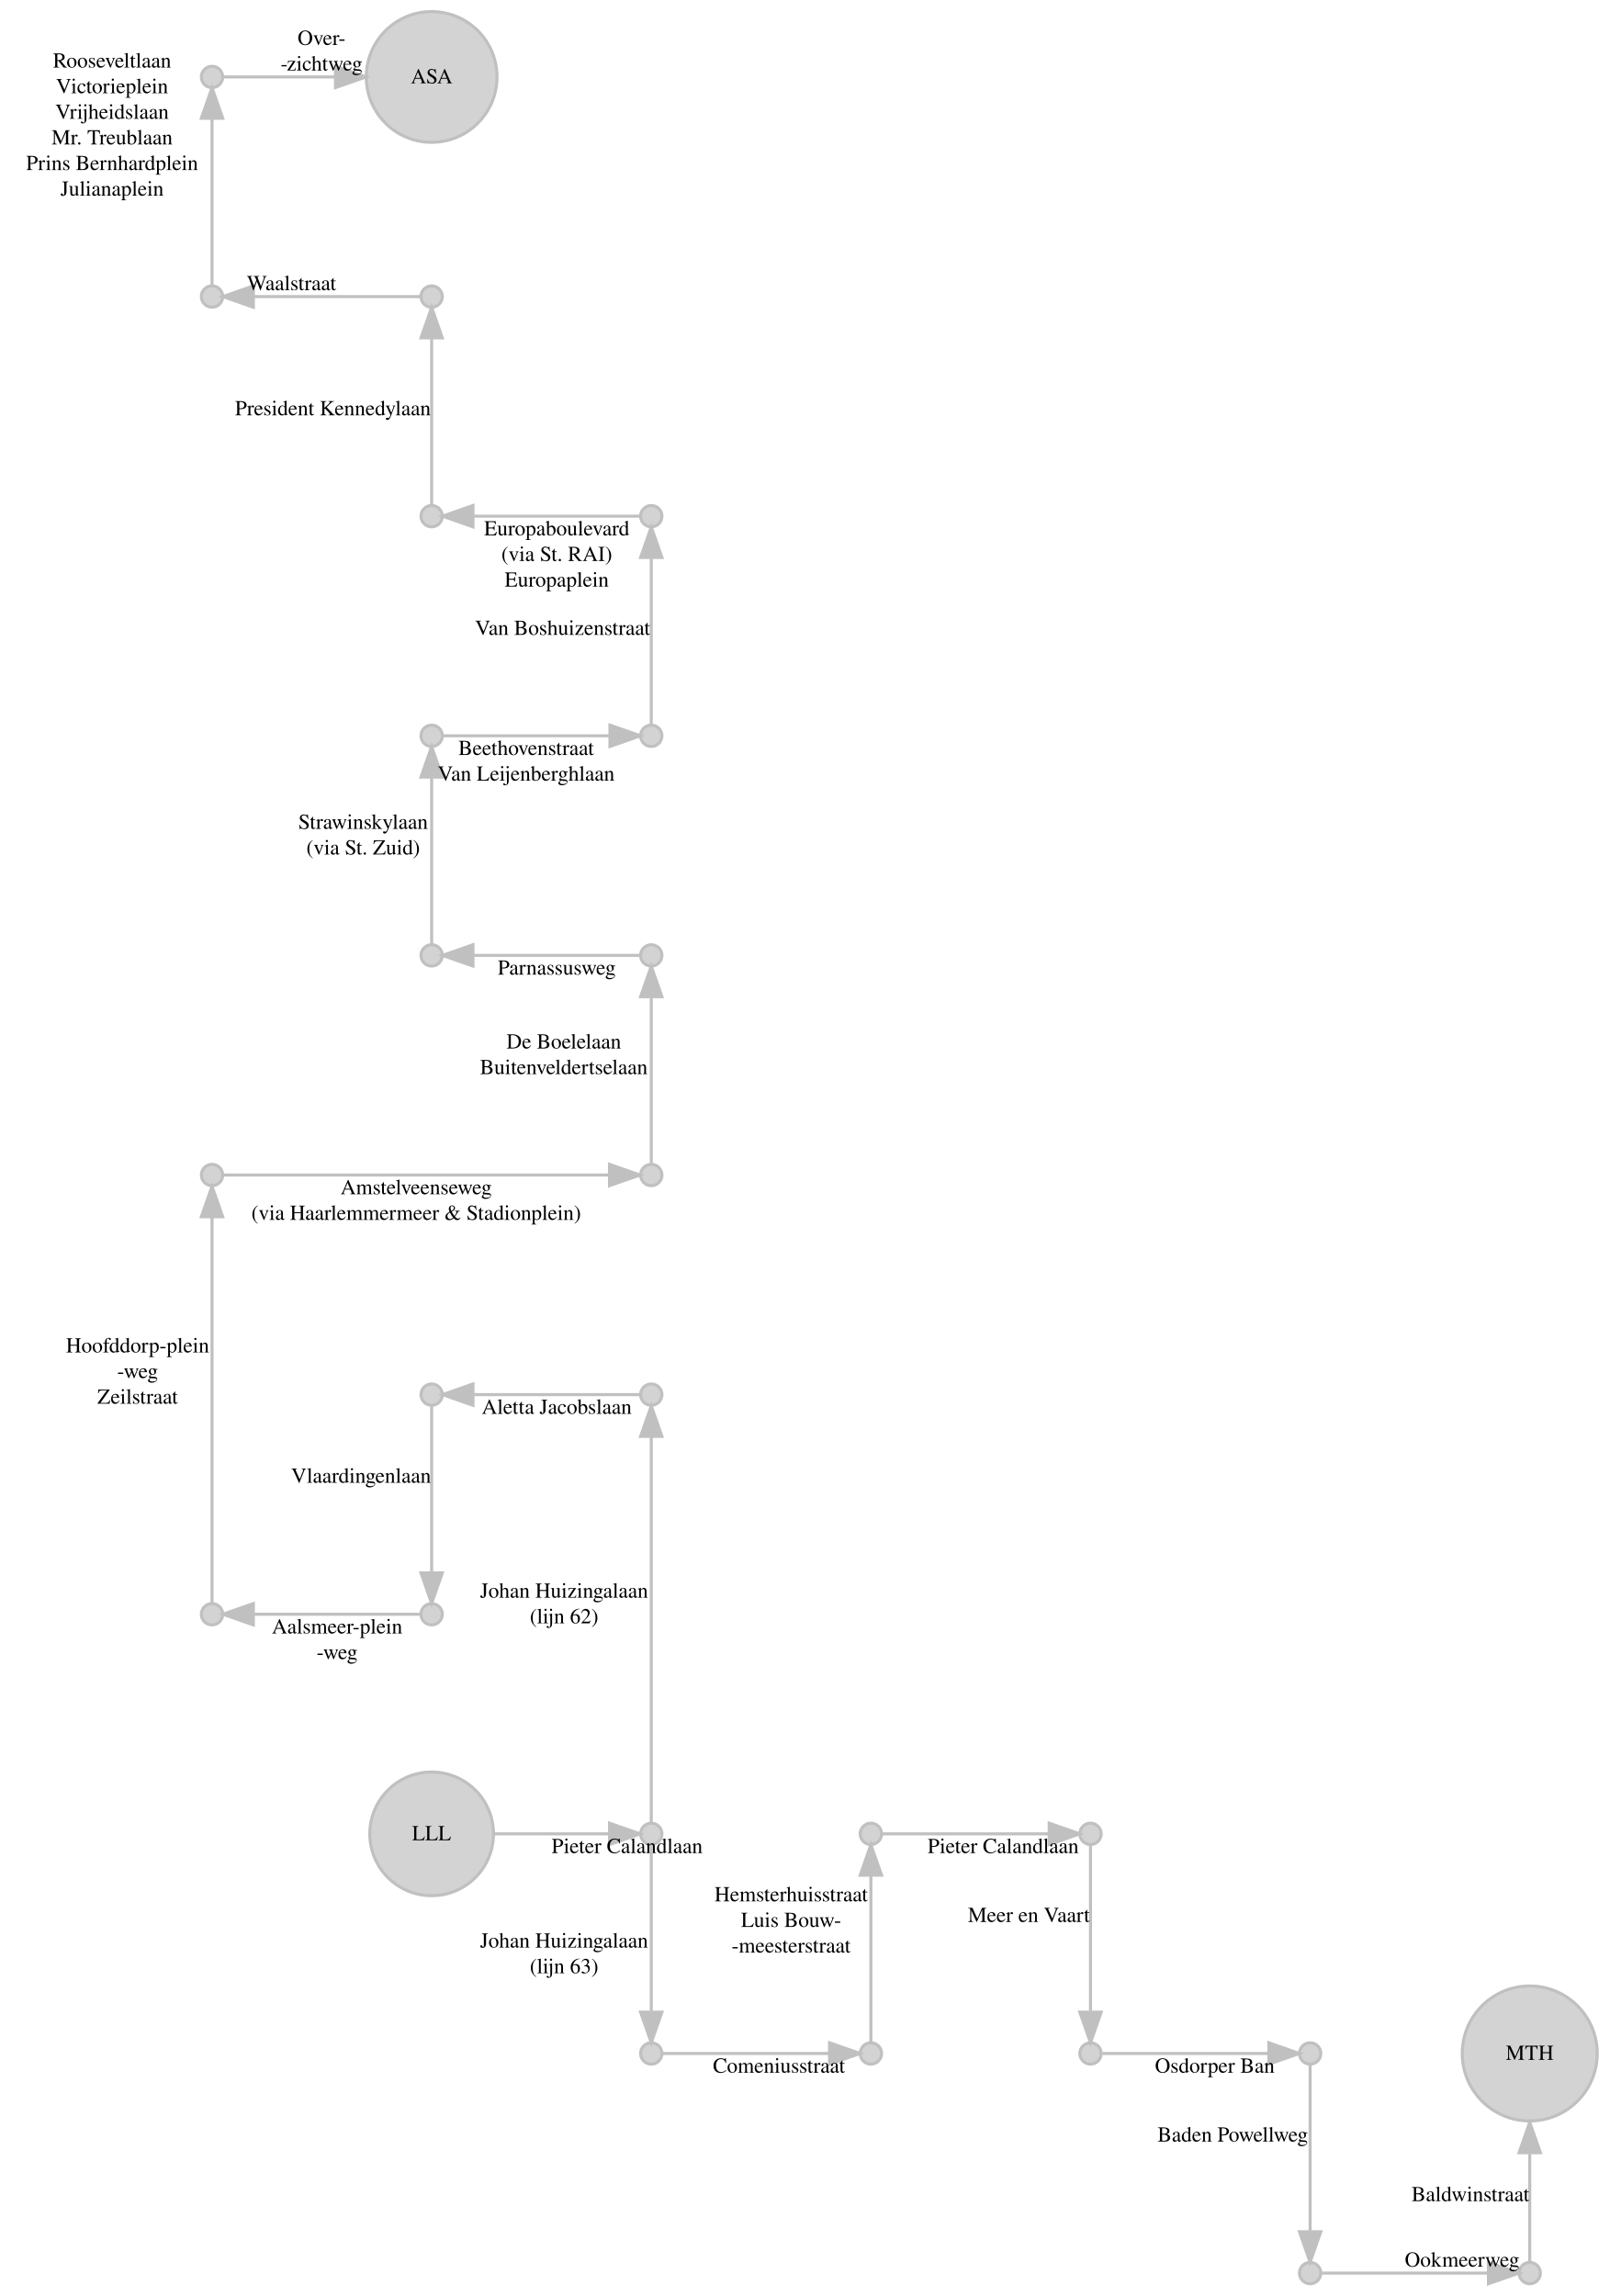
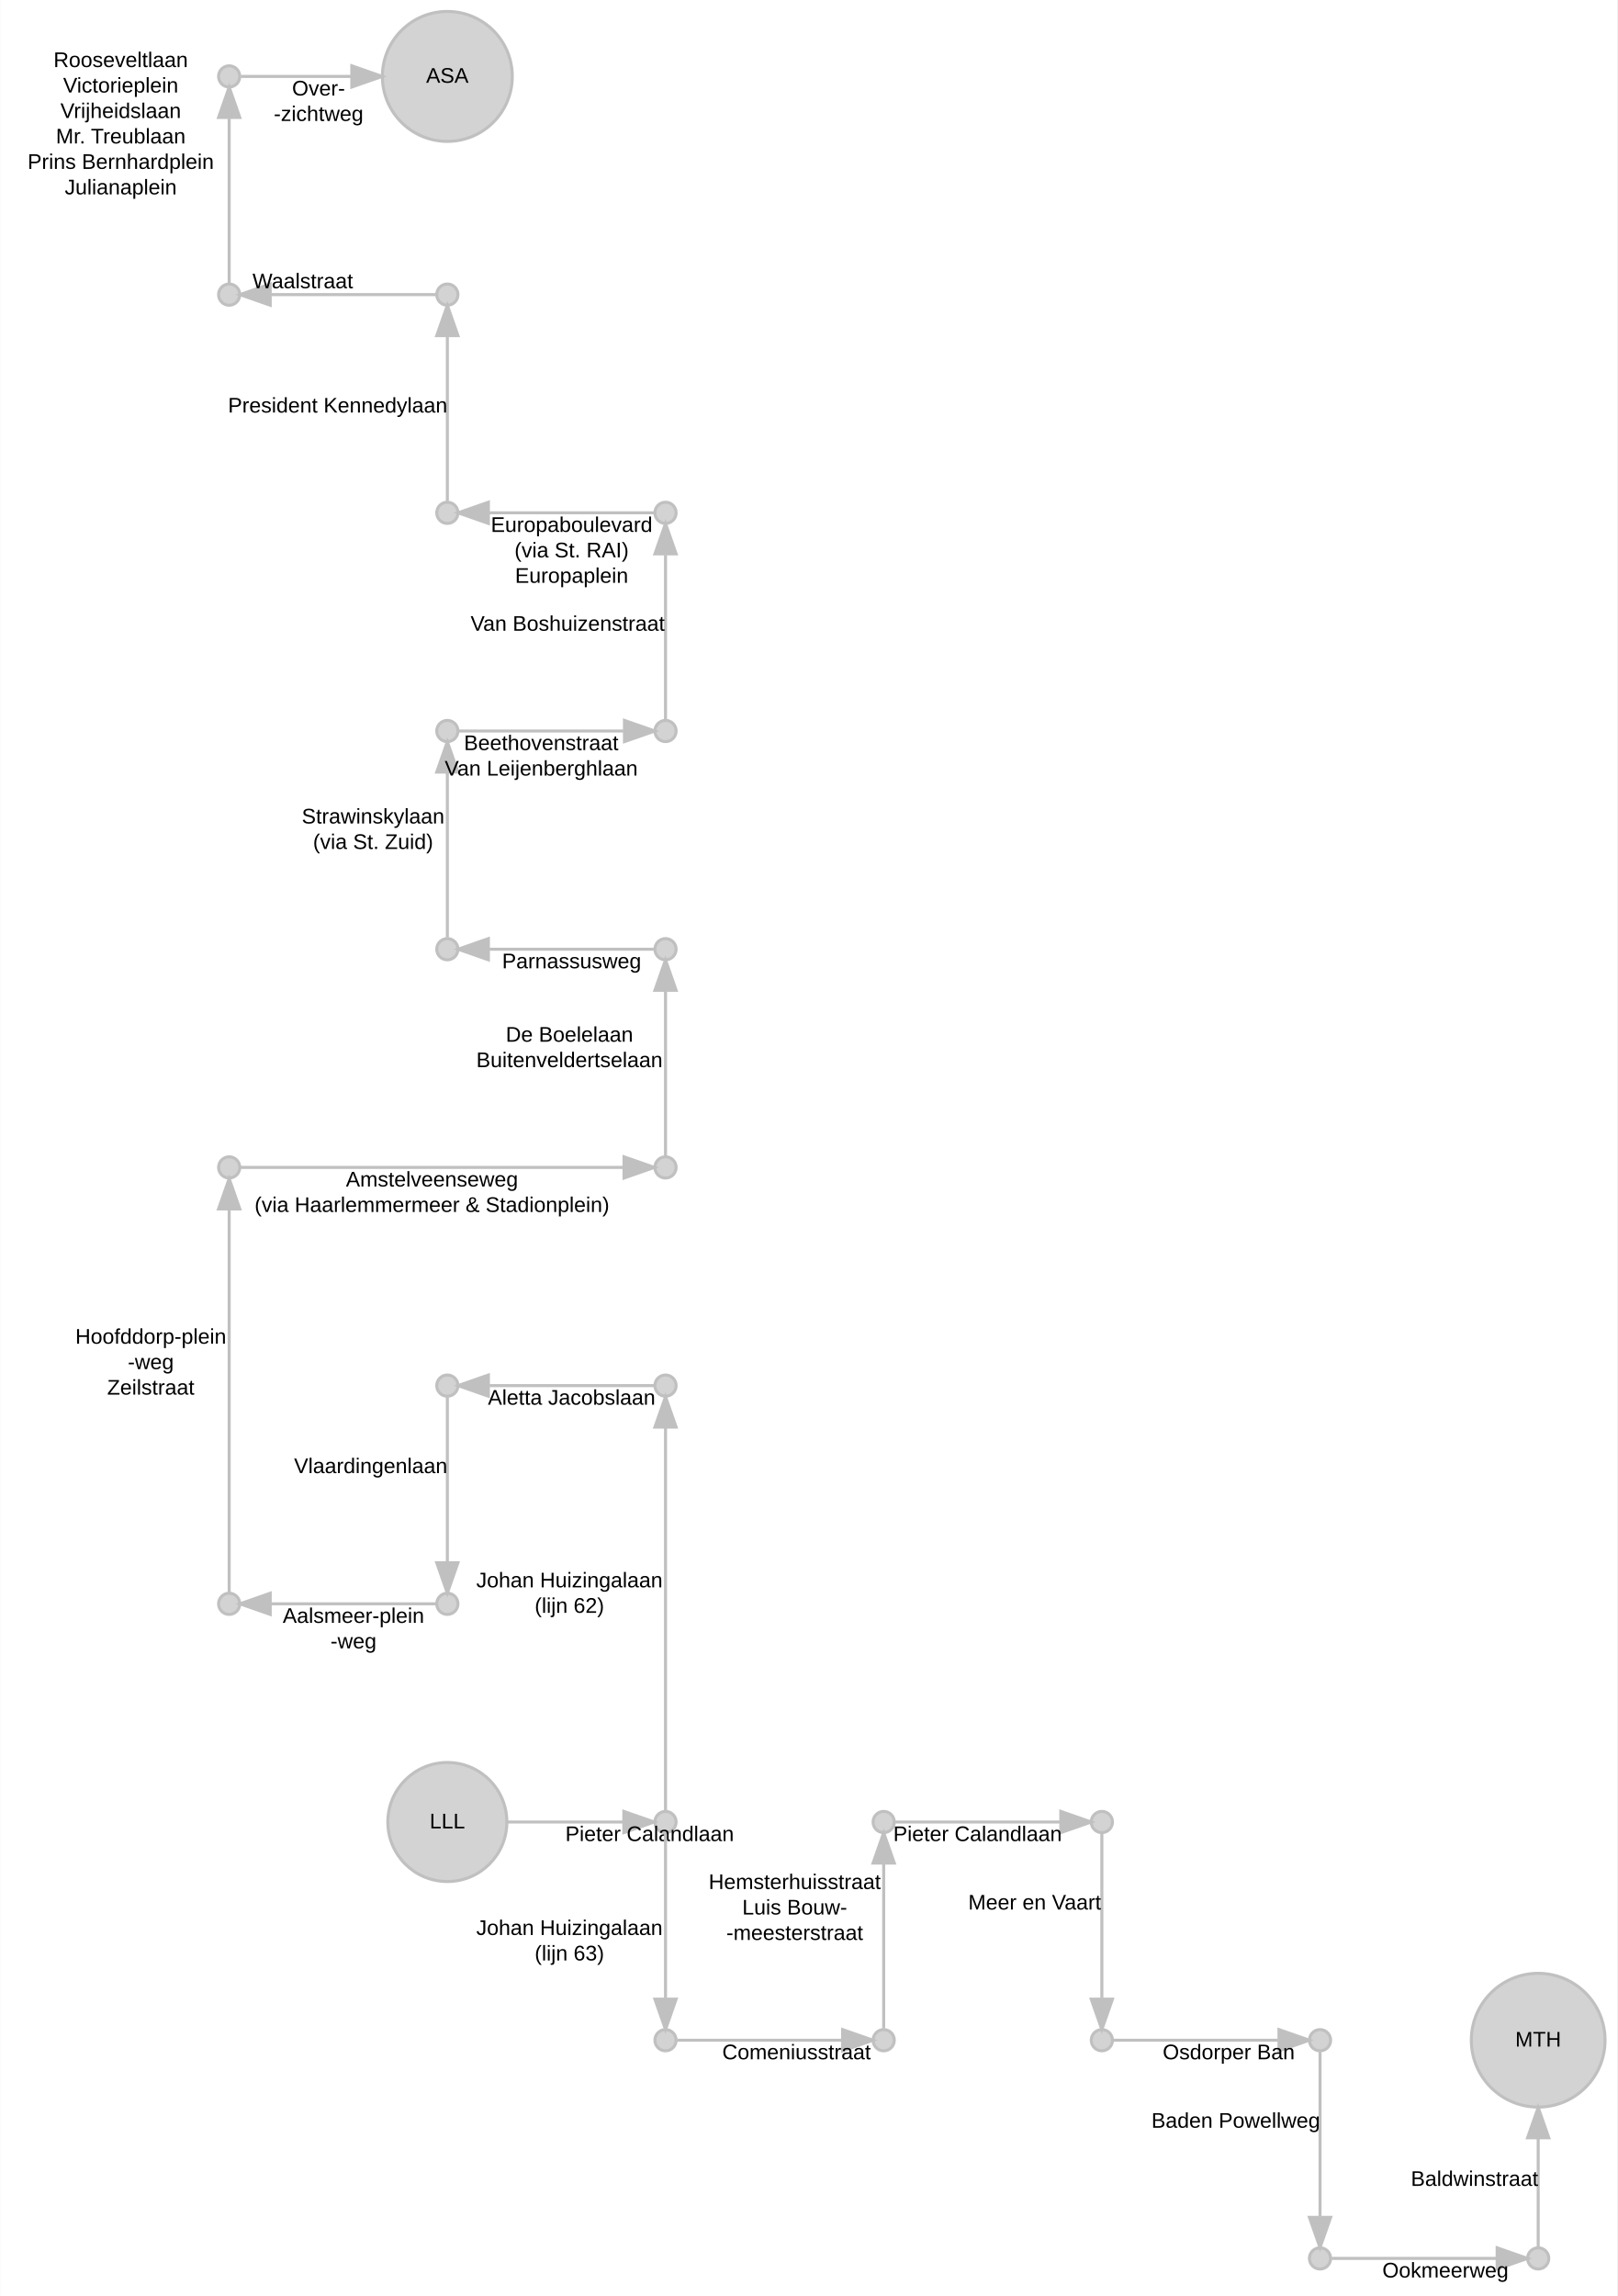
- <svg xmlns="http://www.w3.org/2000/svg" width="528pt" height="753pt" viewBox="0.00 0.00 527.82 752.71">
-   <g id="graph0" class="graph" transform="scale(1 1) rotate(0) translate(4 748.7117)">
-     <polygon fill="#ffffff" stroke="transparent" points="-4,4 -4,-748.712 523.822,-748.712 523.822,4 -4,4" />
+ <svg xmlns="http://www.w3.org/2000/svg" width="534pt" height="758pt" viewBox="0.00 0.00 533.60 757.62">
+   <g id="graph0" class="graph" transform="scale(1 1) rotate(0) translate(4 753.6167)">
+     <polygon fill="#ffffff" stroke="transparent" points="-4,4 -4,-753.617 529.599,-753.617 529.599,4 -4,4" />
    <g id="node1" class="node">
-       <ellipse fill="#d3d3d3" stroke="#c0c0c0" cx="137.511" cy="-147.5" rx="20.271" ry="20.271" />
-       <text text-anchor="middle" x="137.511" y="-145.4" font-family="Times,serif" font-size="7.00" fill="#000000">LLL</text>
+       <ellipse fill="#d3d3d3" stroke="#c0c0c0" cx="143.566" cy="-152.4" rx="19.637" ry="19.637" />
+       <text text-anchor="middle" x="143.566" y="-150.3" font-family="Arial" font-size="7.00" fill="#000000">LLL</text>
    </g>
    <g id="node2" class="node">
-       <ellipse fill="#d3d3d3" stroke="#c0c0c0" cx="209.511" cy="-147.5" rx="3.5" ry="3.5" />
+       <ellipse fill="#d3d3d3" stroke="#c0c0c0" cx="215.566" cy="-152.4" rx="3.5" ry="3.5" />
    </g>
    <g id="edge1" class="edge">
-       <path fill="none" stroke="#c0c0c0" d="M157.951,-147.5C170.023,-147.5 184.986,-147.5 195.678,-147.5" />
-       <polygon fill="#c0c0c0" stroke="#c0c0c0" points="195.838,-151 205.838,-147.5 195.838,-144 195.838,-151" />
-       <text text-anchor="middle" x="201.597" y="-141.2" font-family="Times,serif" font-size="7.00" fill="#000000">Pieter Calandlaan</text>
+       <path fill="none" stroke="#c0c0c0" d="M163.24,-152.4C175.462,-152.4 190.868,-152.4 201.791,-152.4" />
+       <polygon fill="#c0c0c0" stroke="#c0c0c0" points="201.809,-155.9 211.809,-152.4 201.809,-148.9 201.809,-155.9" />
+       <text text-anchor="middle" x="210.328" y="-146.1" font-family="Arial" font-size="7.00" fill="#000000">Pieter Calandlaan</text>
    </g>
    <g id="node3" class="node">
-       <ellipse fill="#d3d3d3" stroke="#c0c0c0" cx="209.511" cy="-75.5" rx="3.5" ry="3.5" />
+       <ellipse fill="#d3d3d3" stroke="#c0c0c0" cx="215.566" cy="-80.4" rx="3.5" ry="3.5" />
    </g>
    <g id="edge2" class="edge">
-       <path fill="none" stroke="#c0c0c0" d="M209.511,-143.629C209.511,-133.574 209.511,-106.241 209.511,-89.41" />
-       <polygon fill="#c0c0c0" stroke="#c0c0c0" points="213.011,-89.046 209.511,-79.046 206.011,-89.046 213.011,-89.046" />
-       <text text-anchor="middle" x="180.937" y="-110.219" font-family="Times,serif" font-size="7.00" fill="#000000">Johan Huizingalaan </text>
-       <text text-anchor="middle" x="180.937" y="-101.819" font-family="Times,serif" font-size="7.00" fill="#000000"> (lijn 63)</text>
+       <path fill="none" stroke="#c0c0c0" d="M215.566,-148.529C215.566,-138.474 215.566,-111.141 215.566,-94.31" />
+       <polygon fill="#c0c0c0" stroke="#c0c0c0" points="219.066,-93.946 215.566,-83.946 212.066,-93.946 219.066,-93.946" />
+       <text text-anchor="middle" x="183.862" y="-115.119" font-family="Arial" font-size="7.00" fill="#000000">Johan Huizingalaan </text>
+       <text text-anchor="middle" x="183.862" y="-106.719" font-family="Arial" font-size="7.00" fill="#000000"> (lijn 63)</text>
    </g>
    <g id="node12" class="node">
-       <ellipse fill="#d3d3d3" stroke="#c0c0c0" cx="209.511" cy="-291.5" rx="3.5" ry="3.5" />
+       <ellipse fill="#d3d3d3" stroke="#c0c0c0" cx="215.566" cy="-296.4" rx="3.5" ry="3.5" />
    </g>
    <g id="edge11" class="edge">
-       <path fill="none" stroke="#c0c0c0" d="M209.511,-151.06C209.511,-168.571 209.511,-246.008 209.511,-277.803" />
-       <polygon fill="#c0c0c0" stroke="#c0c0c0" points="206.011,-277.805 209.511,-287.805 213.011,-277.805 206.011,-277.805" />
-       <text text-anchor="middle" x="180.937" y="-224.931" font-family="Times,serif" font-size="7.00" fill="#000000">Johan Huizingalaan </text>
-       <text text-anchor="middle" x="180.937" y="-216.531" font-family="Times,serif" font-size="7.00" fill="#000000"> (lijn 62)</text>
+       <path fill="none" stroke="#c0c0c0" d="M215.566,-155.96C215.566,-173.471 215.566,-250.908 215.566,-282.703" />
+       <polygon fill="#c0c0c0" stroke="#c0c0c0" points="212.066,-282.705 215.566,-292.705 219.066,-282.705 212.066,-282.705" />
+       <text text-anchor="middle" x="183.862" y="-229.831" font-family="Arial" font-size="7.00" fill="#000000">Johan Huizingalaan </text>
+       <text text-anchor="middle" x="183.862" y="-221.431" font-family="Arial" font-size="7.00" fill="#000000"> (lijn 62)</text>
    </g>
    <g id="node4" class="node">
-       <ellipse fill="#d3d3d3" stroke="#c0c0c0" cx="281.511" cy="-75.5" rx="3.5" ry="3.5" />
+       <ellipse fill="#d3d3d3" stroke="#c0c0c0" cx="287.566" cy="-80.4" rx="3.5" ry="3.5" />
    </g>
    <g id="edge3" class="edge">
-       <path fill="none" stroke="#c0c0c0" d="M213.382,-75.5C223.437,-75.5 250.77,-75.5 267.601,-75.5" />
-       <polygon fill="#c0c0c0" stroke="#c0c0c0" points="267.965,-79 277.965,-75.5 267.965,-72 267.965,-79" />
-       <text text-anchor="middle" x="251.378" y="-69.2" font-family="Times,serif" font-size="7.00" fill="#000000">Comeniusstraat</text>
+       <path fill="none" stroke="#c0c0c0" d="M219.437,-80.4C229.492,-80.4 256.825,-80.4 273.656,-80.4" />
+       <polygon fill="#c0c0c0" stroke="#c0c0c0" points="274.02,-83.9 284.02,-80.4 274.02,-76.9 274.02,-83.9" />
+       <text text-anchor="middle" x="258.798" y="-74.1" font-family="Arial" font-size="7.00" fill="#000000">Comeniusstraat</text>
    </g>
    <g id="node5" class="node">
-       <ellipse fill="#d3d3d3" stroke="#c0c0c0" cx="281.511" cy="-147.5" rx="3.5" ry="3.5" />
+       <ellipse fill="#d3d3d3" stroke="#c0c0c0" cx="287.566" cy="-152.4" rx="3.5" ry="3.5" />
    </g>
    <g id="edge4" class="edge">
-       <path fill="none" stroke="#c0c0c0" d="M281.511,-79.371C281.511,-89.426 281.511,-116.759 281.511,-133.59" />
-       <polygon fill="#c0c0c0" stroke="#c0c0c0" points="278.011,-133.954 281.511,-143.954 285.011,-133.954 278.011,-133.954" />
-       <text text-anchor="middle" x="255.368" y="-125.381" font-family="Times,serif" font-size="7.00" fill="#000000">Hemsterhuisstraat </text>
-       <text text-anchor="middle" x="255.368" y="-116.981" font-family="Times,serif" font-size="7.00" fill="#000000"> Luis Bouw-</text>
-       <text text-anchor="middle" x="255.368" y="-108.581" font-family="Times,serif" font-size="7.00" fill="#000000">-meesterstraat</text>
+       <path fill="none" stroke="#c0c0c0" d="M287.566,-84.271C287.566,-94.326 287.566,-121.659 287.566,-138.49" />
+       <polygon fill="#c0c0c0" stroke="#c0c0c0" points="284.066,-138.854 287.566,-148.854 291.066,-138.854 284.066,-138.854" />
+       <text text-anchor="middle" x="258.203" y="-130.281" font-family="Arial" font-size="7.00" fill="#000000">Hemsterhuisstraat </text>
+       <text text-anchor="middle" x="258.203" y="-121.881" font-family="Arial" font-size="7.00" fill="#000000"> Luis Bouw-</text>
+       <text text-anchor="middle" x="258.203" y="-113.481" font-family="Arial" font-size="7.00" fill="#000000">-meesterstraat</text>
    </g>
    <g id="node6" class="node">
-       <ellipse fill="#d3d3d3" stroke="#c0c0c0" cx="353.511" cy="-147.5" rx="3.5" ry="3.5" />
+       <ellipse fill="#d3d3d3" stroke="#c0c0c0" cx="359.566" cy="-152.4" rx="3.5" ry="3.5" />
    </g>
    <g id="edge5" class="edge">
-       <path fill="none" stroke="#c0c0c0" d="M285.382,-147.5C295.437,-147.5 322.77,-147.5 339.601,-147.5" />
-       <polygon fill="#c0c0c0" stroke="#c0c0c0" points="339.965,-151 349.965,-147.5 339.965,-144 339.965,-151" />
-       <text text-anchor="middle" x="324.883" y="-141.2" font-family="Times,serif" font-size="7.00" fill="#000000">Pieter Calandlaan</text>
+       <path fill="none" stroke="#c0c0c0" d="M291.437,-152.4C301.492,-152.4 328.825,-152.4 345.656,-152.4" />
+       <polygon fill="#c0c0c0" stroke="#c0c0c0" points="346.02,-155.9 356.02,-152.4 346.02,-148.9 346.02,-155.9" />
+       <text text-anchor="middle" x="318.547" y="-146.1" font-family="Arial" font-size="7.00" fill="#000000">Pieter Calandlaan</text>
    </g>
    <g id="node7" class="node">
-       <ellipse fill="#d3d3d3" stroke="#c0c0c0" cx="353.511" cy="-75.5" rx="3.5" ry="3.5" />
+       <ellipse fill="#d3d3d3" stroke="#c0c0c0" cx="359.566" cy="-80.4" rx="3.5" ry="3.5" />
    </g>
    <g id="edge6" class="edge">
-       <path fill="none" stroke="#c0c0c0" d="M353.511,-143.629C353.511,-133.574 353.511,-106.241 353.511,-89.41" />
-       <polygon fill="#c0c0c0" stroke="#c0c0c0" points="357.011,-89.046 353.511,-79.046 350.011,-89.046 357.011,-89.046" />
-       <text text-anchor="middle" x="333.302" y="-118.619" font-family="Times,serif" font-size="7.00" fill="#000000">Meer en Vaart</text>
+       <path fill="none" stroke="#c0c0c0" d="M359.566,-148.529C359.566,-138.474 359.566,-111.141 359.566,-94.31" />
+       <polygon fill="#c0c0c0" stroke="#c0c0c0" points="363.066,-93.946 359.566,-83.946 356.066,-93.946 363.066,-93.946" />
+       <text text-anchor="middle" x="337.394" y="-123.519" font-family="Arial" font-size="7.00" fill="#000000">Meer en Vaart</text>
    </g>
    <g id="node8" class="node">
-       <ellipse fill="#d3d3d3" stroke="#c0c0c0" cx="425.511" cy="-75.5" rx="3.5" ry="3.5" />
+       <ellipse fill="#d3d3d3" stroke="#c0c0c0" cx="431.566" cy="-80.4" rx="3.5" ry="3.5" />
    </g>
    <g id="edge7" class="edge">
-       <path fill="none" stroke="#c0c0c0" d="M357.382,-75.5C367.437,-75.5 394.77,-75.5 411.601,-75.5" />
-       <polygon fill="#c0c0c0" stroke="#c0c0c0" points="411.965,-79 421.965,-75.5 411.965,-72 411.965,-79" />
-       <text text-anchor="middle" x="394.259" y="-69.2" font-family="Times,serif" font-size="7.00" fill="#000000">Osdorper Ban</text>
+       <path fill="none" stroke="#c0c0c0" d="M363.437,-80.4C373.492,-80.4 400.825,-80.4 417.656,-80.4" />
+       <polygon fill="#c0c0c0" stroke="#c0c0c0" points="418.02,-83.9 428.02,-80.4 418.02,-76.9 418.02,-83.9" />
+       <text text-anchor="middle" x="401.438" y="-74.1" font-family="Arial" font-size="7.00" fill="#000000">Osdorper Ban</text>
    </g>
    <g id="node9" class="node">
-       <ellipse fill="#d3d3d3" stroke="#c0c0c0" cx="425.511" cy="-3.5" rx="3.5" ry="3.5" />
+       <ellipse fill="#d3d3d3" stroke="#c0c0c0" cx="431.566" cy="-8.4" rx="3.5" ry="3.5" />
    </g>
    <g id="edge8" class="edge">
-       <path fill="none" stroke="#c0c0c0" d="M425.511,-71.629C425.511,-61.574 425.511,-34.241 425.511,-17.41" />
-       <polygon fill="#c0c0c0" stroke="#c0c0c0" points="429.011,-17.046 425.511,-7.046 422.011,-17.046 429.011,-17.046" />
-       <text text-anchor="middle" x="400.143" y="-46.619" font-family="Times,serif" font-size="7.00" fill="#000000">Baden Powellweg</text>
+       <path fill="none" stroke="#c0c0c0" d="M431.566,-76.529C431.566,-66.474 431.566,-39.141 431.566,-22.31" />
+       <polygon fill="#c0c0c0" stroke="#c0c0c0" points="435.066,-21.946 431.566,-11.946 428.066,-21.946 435.066,-21.946" />
+       <text text-anchor="middle" x="403.753" y="-51.519" font-family="Arial" font-size="7.00" fill="#000000">Baden Powellweg</text>
    </g>
    <g id="node10" class="node">
-       <ellipse fill="#d3d3d3" stroke="#c0c0c0" cx="497.511" cy="-3.5" rx="3.5" ry="3.5" />
+       <ellipse fill="#d3d3d3" stroke="#c0c0c0" cx="503.566" cy="-8.4" rx="3.5" ry="3.5" />
    </g>
    <g id="edge9" class="edge">
-       <path fill="none" stroke="#c0c0c0" d="M429.382,-3.5C439.437,-3.5 466.77,-3.5 483.601,-3.5" />
-       <polygon fill="#c0c0c0" stroke="#c0c0c0" points="483.965,-7 493.965,-3.5 483.965,-0 483.965,-7" />
-       <text text-anchor="middle" x="475.344" y="-5.6" font-family="Times,serif" font-size="7.00" fill="#000000">Ookmeerweg</text>
+       <path fill="none" stroke="#c0c0c0" d="M435.437,-8.4C445.492,-8.4 472.825,-8.4 489.656,-8.4" />
+       <polygon fill="#c0c0c0" stroke="#c0c0c0" points="490.02,-11.9 500.02,-8.4 490.02,-4.9 490.02,-11.9" />
+       <text text-anchor="middle" x="472.95" y="-2.1" font-family="Arial" font-size="7.00" fill="#000000">Ookmeerweg</text>
    </g>
    <g id="node11" class="node">
-       <ellipse fill="#d3d3d3" stroke="#c0c0c0" cx="497.511" cy="-75.5" rx="22.123" ry="22.123" />
-       <text text-anchor="middle" x="497.511" y="-73.4" font-family="Times,serif" font-size="7.00" fill="#000000">MTH</text>
+       <ellipse fill="#d3d3d3" stroke="#c0c0c0" cx="503.566" cy="-80.4" rx="22.067" ry="22.067" />
+       <text text-anchor="middle" x="503.566" y="-78.3" font-family="Arial" font-size="7.00" fill="#000000">MTH</text>
    </g>
    <g id="edge10" class="edge">
-       <path fill="none" stroke="#c0c0c0" d="M497.511,-7.371C497.511,-14.121 497.511,-28.657 497.511,-42.576" />
-       <polygon fill="#c0c0c0" stroke="#c0c0c0" points="494.011,-42.959 497.511,-52.959 501.011,-42.959 494.011,-42.959" />
-       <text text-anchor="middle" x="478.072" y="-27.073" font-family="Times,serif" font-size="7.00" fill="#000000">Baldwinstraat</text>
+       <path fill="none" stroke="#c0c0c0" d="M503.566,-12.271C503.566,-19.134 503.566,-34.047 503.566,-48.175" />
+       <polygon fill="#c0c0c0" stroke="#c0c0c0" points="500.066,-48.198 503.566,-58.198 507.066,-48.198 500.066,-48.198" />
+       <text text-anchor="middle" x="482.563" y="-32.323" font-family="Arial" font-size="7.00" fill="#000000">Baldwinstraat</text>
    </g>
    <g id="node13" class="node">
-       <ellipse fill="#d3d3d3" stroke="#c0c0c0" cx="137.511" cy="-291.5" rx="3.5" ry="3.5" />
+       <ellipse fill="#d3d3d3" stroke="#c0c0c0" cx="143.566" cy="-296.4" rx="3.5" ry="3.5" />
    </g>
    <g id="edge12" class="edge">
-       <path fill="none" stroke="#c0c0c0" d="M205.64,-291.5C195.585,-291.5 168.252,-291.5 151.421,-291.5" />
-       <polygon fill="#c0c0c0" stroke="#c0c0c0" points="151.057,-288 141.057,-291.5 151.057,-295 151.057,-288" />
-       <text text-anchor="middle" x="178.53" y="-285.2" font-family="Times,serif" font-size="7.00" fill="#000000">Aletta Jacobslaan</text>
+       <path fill="none" stroke="#c0c0c0" d="M211.695,-296.4C201.64,-296.4 174.307,-296.4 157.476,-296.4" />
+       <polygon fill="#c0c0c0" stroke="#c0c0c0" points="157.112,-292.9 147.112,-296.4 157.112,-299.9 157.112,-292.9" />
+       <text text-anchor="middle" x="184.585" y="-290.1" font-family="Arial" font-size="7.00" fill="#000000">Aletta Jacobslaan</text>
    </g>
    <g id="node14" class="node">
-       <ellipse fill="#d3d3d3" stroke="#c0c0c0" cx="137.511" cy="-219.5" rx="3.5" ry="3.5" />
+       <ellipse fill="#d3d3d3" stroke="#c0c0c0" cx="143.566" cy="-224.4" rx="3.5" ry="3.5" />
    </g>
    <g id="edge13" class="edge">
-       <path fill="none" stroke="#c0c0c0" d="M137.511,-287.629C137.511,-277.574 137.511,-250.241 137.511,-233.41" />
-       <polygon fill="#c0c0c0" stroke="#c0c0c0" points="141.011,-233.046 137.511,-223.046 134.011,-233.046 141.011,-233.046" />
-       <text text-anchor="middle" x="114.383" y="-262.619" font-family="Times,serif" font-size="7.00" fill="#000000">Vlaardingenlaan</text>
+       <path fill="none" stroke="#c0c0c0" d="M143.566,-292.529C143.566,-282.474 143.566,-255.141 143.566,-238.31" />
+       <polygon fill="#c0c0c0" stroke="#c0c0c0" points="147.066,-237.946 143.566,-227.946 140.066,-237.946 147.066,-237.946" />
+       <text text-anchor="middle" x="118.28" y="-267.519" font-family="Arial" font-size="7.00" fill="#000000">Vlaardingenlaan</text>
    </g>
    <g id="node15" class="node">
-       <ellipse fill="#d3d3d3" stroke="#c0c0c0" cx="65.511" cy="-219.5" rx="3.5" ry="3.5" />
+       <ellipse fill="#d3d3d3" stroke="#c0c0c0" cx="71.566" cy="-224.4" rx="3.5" ry="3.5" />
    </g>
    <g id="edge14" class="edge">
-       <path fill="none" stroke="#c0c0c0" d="M133.64,-219.5C123.585,-219.5 96.252,-219.5 79.421,-219.5" />
-       <polygon fill="#c0c0c0" stroke="#c0c0c0" points="79.057,-216 69.057,-219.5 79.057,-223 79.057,-216" />
-       <text text-anchor="middle" x="106.53" y="-213.2" font-family="Times,serif" font-size="7.00" fill="#000000">Aalsmeer-plein </text>
-       <text text-anchor="middle" x="106.53" y="-204.8" font-family="Times,serif" font-size="7.00" fill="#000000"> -weg</text>
+       <path fill="none" stroke="#c0c0c0" d="M139.695,-224.4C129.64,-224.4 102.307,-224.4 85.475,-224.4" />
+       <polygon fill="#c0c0c0" stroke="#c0c0c0" points="85.112,-220.9 75.112,-224.4 85.112,-227.9 85.112,-220.9" />
+       <text text-anchor="middle" x="112.585" y="-218.1" font-family="Arial" font-size="7.00" fill="#000000">Aalsmeer-plein </text>
+       <text text-anchor="middle" x="112.585" y="-209.7" font-family="Arial" font-size="7.00" fill="#000000"> -weg</text>
    </g>
    <g id="node16" class="node">
-       <ellipse fill="#d3d3d3" stroke="#c0c0c0" cx="65.511" cy="-363.5" rx="3.5" ry="3.5" />
+       <ellipse fill="#d3d3d3" stroke="#c0c0c0" cx="71.566" cy="-368.4" rx="3.5" ry="3.5" />
    </g>
    <g id="edge15" class="edge">
-       <path fill="none" stroke="#c0c0c0" d="M65.511,-223.06C65.511,-240.571 65.511,-318.008 65.511,-349.803" />
-       <polygon fill="#c0c0c0" stroke="#c0c0c0" points="62.011,-349.805 65.511,-359.805 69.011,-349.805 62.011,-349.805" />
-       <text text-anchor="middle" x="41.115" y="-305.331" font-family="Times,serif" font-size="7.00" fill="#000000">Hoofddorp-plein </text>
-       <text text-anchor="middle" x="41.115" y="-296.931" font-family="Times,serif" font-size="7.00" fill="#000000"> -weg </text>
-       <text text-anchor="middle" x="41.115" y="-288.531" font-family="Times,serif" font-size="7.00" fill="#000000"> Zeilstraat</text>
+       <path fill="none" stroke="#c0c0c0" d="M71.566,-227.96C71.566,-245.471 71.566,-322.908 71.566,-354.703" />
+       <polygon fill="#c0c0c0" stroke="#c0c0c0" points="68.066,-354.705 71.566,-364.705 75.066,-354.705 68.066,-354.705" />
+       <text text-anchor="middle" x="45.7" y="-310.231" font-family="Arial" font-size="7.00" fill="#000000">Hoofddorp-plein </text>
+       <text text-anchor="middle" x="45.7" y="-301.831" font-family="Arial" font-size="7.00" fill="#000000"> -weg </text>
+       <text text-anchor="middle" x="45.7" y="-293.431" font-family="Arial" font-size="7.00" fill="#000000"> Zeilstraat</text>
    </g>
    <g id="node17" class="node">
-       <ellipse fill="#d3d3d3" stroke="#c0c0c0" cx="209.511" cy="-363.5" rx="3.5" ry="3.5" />
+       <ellipse fill="#d3d3d3" stroke="#c0c0c0" cx="215.566" cy="-368.4" rx="3.5" ry="3.5" />
    </g>
    <g id="edge16" class="edge">
-       <path fill="none" stroke="#c0c0c0" d="M69.07,-363.5C86.582,-363.5 164.019,-363.5 195.814,-363.5" />
-       <polygon fill="#c0c0c0" stroke="#c0c0c0" points="195.816,-367 205.816,-363.5 195.816,-360 195.816,-367" />
-       <text text-anchor="middle" x="132.442" y="-357.2" font-family="Times,serif" font-size="7.00" fill="#000000">Amstelveenseweg </text>
-       <text text-anchor="middle" x="132.442" y="-348.8" font-family="Times,serif" font-size="7.00" fill="#000000"> (via Haarlemmermeer &amp; Stadionplein)</text>
+       <path fill="none" stroke="#c0c0c0" d="M75.126,-368.4C92.637,-368.4 170.074,-368.4 201.869,-368.4" />
+       <polygon fill="#c0c0c0" stroke="#c0c0c0" points="201.871,-371.9 211.871,-368.4 201.871,-364.9 201.871,-371.9" />
+       <text text-anchor="middle" x="138.497" y="-362.1" font-family="Arial" font-size="7.00" fill="#000000">Amstelveenseweg </text>
+       <text text-anchor="middle" x="138.497" y="-353.7" font-family="Arial" font-size="7.00" fill="#000000"> (via Haarlemmermeer &amp; Stadionplein)</text>
    </g>
    <g id="node18" class="node">
-       <ellipse fill="#d3d3d3" stroke="#c0c0c0" cx="209.511" cy="-435.5" rx="3.5" ry="3.5" />
+       <ellipse fill="#d3d3d3" stroke="#c0c0c0" cx="215.566" cy="-440.4" rx="3.5" ry="3.5" />
    </g>
    <g id="edge17" class="edge">
-       <path fill="none" stroke="#c0c0c0" d="M209.511,-367.371C209.511,-377.426 209.511,-404.759 209.511,-421.59" />
-       <polygon fill="#c0c0c0" stroke="#c0c0c0" points="206.011,-421.954 209.511,-431.954 213.011,-421.954 206.011,-421.954" />
-       <text text-anchor="middle" x="180.84" y="-404.981" font-family="Times,serif" font-size="7.00" fill="#000000">De Boelelaan </text>
-       <text text-anchor="middle" x="180.84" y="-396.581" font-family="Times,serif" font-size="7.00" fill="#000000"> Buitenveldertselaan</text>
+       <path fill="none" stroke="#c0c0c0" d="M215.566,-372.271C215.566,-382.326 215.566,-409.659 215.566,-426.49" />
+       <polygon fill="#c0c0c0" stroke="#c0c0c0" points="212.066,-426.854 215.566,-436.854 219.066,-426.854 212.066,-426.854" />
+       <text text-anchor="middle" x="183.862" y="-409.881" font-family="Arial" font-size="7.00" fill="#000000">De Boelelaan </text>
+       <text text-anchor="middle" x="183.862" y="-401.481" font-family="Arial" font-size="7.00" fill="#000000"> Buitenveldertselaan</text>
    </g>
    <g id="node19" class="node">
-       <ellipse fill="#d3d3d3" stroke="#c0c0c0" cx="137.511" cy="-435.5" rx="3.5" ry="3.5" />
+       <ellipse fill="#d3d3d3" stroke="#c0c0c0" cx="143.566" cy="-440.4" rx="3.5" ry="3.5" />
    </g>
    <g id="edge18" class="edge">
-       <path fill="none" stroke="#c0c0c0" d="M205.64,-435.5C195.585,-435.5 168.252,-435.5 151.421,-435.5" />
-       <polygon fill="#c0c0c0" stroke="#c0c0c0" points="151.057,-432 141.057,-435.5 151.057,-439 151.057,-432" />
-       <text text-anchor="middle" x="178.53" y="-429.2" font-family="Times,serif" font-size="7.00" fill="#000000">Parnassusweg</text>
+       <path fill="none" stroke="#c0c0c0" d="M211.695,-440.4C201.64,-440.4 174.307,-440.4 157.476,-440.4" />
+       <polygon fill="#c0c0c0" stroke="#c0c0c0" points="157.112,-436.9 147.112,-440.4 157.112,-443.9 157.112,-436.9" />
+       <text text-anchor="middle" x="184.585" y="-434.1" font-family="Arial" font-size="7.00" fill="#000000">Parnassusweg</text>
    </g>
    <g id="node20" class="node">
-       <ellipse fill="#d3d3d3" stroke="#c0c0c0" cx="137.511" cy="-507.5" rx="3.5" ry="3.5" />
+       <ellipse fill="#d3d3d3" stroke="#c0c0c0" cx="143.566" cy="-512.4" rx="3.5" ry="3.5" />
    </g>
    <g id="edge19" class="edge">
-       <path fill="none" stroke="#c0c0c0" d="M137.511,-439.371C137.511,-449.426 137.511,-476.759 137.511,-493.59" />
-       <polygon fill="#c0c0c0" stroke="#c0c0c0" points="134.011,-493.954 137.511,-503.954 141.011,-493.954 134.011,-493.954" />
-       <text text-anchor="middle" x="115.058" y="-476.981" font-family="Times,serif" font-size="7.00" fill="#000000">Strawinskylaan </text>
-       <text text-anchor="middle" x="115.058" y="-468.581" font-family="Times,serif" font-size="7.00" fill="#000000"> (via St. Zuid)</text>
+       <path fill="none" stroke="#c0c0c0" d="M143.566,-444.271C143.566,-454.326 143.566,-481.659 143.566,-498.49" />
+       <polygon fill="#c0c0c0" stroke="#c0c0c0" points="140.066,-498.854 143.566,-508.854 147.066,-498.854 140.066,-498.854" />
+       <text text-anchor="middle" x="119.063" y="-481.881" font-family="Arial" font-size="7.00" fill="#000000">Strawinskylaan </text>
+       <text text-anchor="middle" x="119.063" y="-473.481" font-family="Arial" font-size="7.00" fill="#000000"> (via St. Zuid)</text>
    </g>
    <g id="node21" class="node">
-       <ellipse fill="#d3d3d3" stroke="#c0c0c0" cx="209.511" cy="-507.5" rx="3.5" ry="3.5" />
+       <ellipse fill="#d3d3d3" stroke="#c0c0c0" cx="215.566" cy="-512.4" rx="3.5" ry="3.5" />
    </g>
    <g id="edge20" class="edge">
-       <path fill="none" stroke="#c0c0c0" d="M141.382,-507.5C151.437,-507.5 178.77,-507.5 195.601,-507.5" />
-       <polygon fill="#c0c0c0" stroke="#c0c0c0" points="195.965,-511 205.965,-507.5 195.965,-504 195.965,-511" />
-       <text text-anchor="middle" x="168.492" y="-501.2" font-family="Times,serif" font-size="7.00" fill="#000000">Beethovenstraat </text>
-       <text text-anchor="middle" x="168.492" y="-492.8" font-family="Times,serif" font-size="7.00" fill="#000000"> Van Leijenberghlaan</text>
+       <path fill="none" stroke="#c0c0c0" d="M147.437,-512.4C157.492,-512.4 184.825,-512.4 201.656,-512.4" />
+       <polygon fill="#c0c0c0" stroke="#c0c0c0" points="202.02,-515.9 212.02,-512.4 202.02,-508.9 202.02,-515.9" />
+       <text text-anchor="middle" x="174.547" y="-506.1" font-family="Arial" font-size="7.00" fill="#000000">Beethovenstraat </text>
+       <text text-anchor="middle" x="174.547" y="-497.7" font-family="Arial" font-size="7.00" fill="#000000"> Van Leijenberghlaan</text>
    </g>
    <g id="node22" class="node">
-       <ellipse fill="#d3d3d3" stroke="#c0c0c0" cx="209.511" cy="-579.5" rx="3.5" ry="3.5" />
+       <ellipse fill="#d3d3d3" stroke="#c0c0c0" cx="215.566" cy="-584.4" rx="3.5" ry="3.5" />
    </g>
    <g id="edge21" class="edge">
-       <path fill="none" stroke="#c0c0c0" d="M209.511,-511.371C209.511,-521.426 209.511,-548.759 209.511,-565.59" />
-       <polygon fill="#c0c0c0" stroke="#c0c0c0" points="206.011,-565.954 209.511,-575.954 213.011,-565.954 206.011,-565.954" />
-       <text text-anchor="middle" x="180.451" y="-540.581" font-family="Times,serif" font-size="7.00" fill="#000000">Van Boshuizenstraat</text>
+       <path fill="none" stroke="#c0c0c0" d="M215.566,-516.271C215.566,-526.326 215.566,-553.659 215.566,-570.49" />
+       <polygon fill="#c0c0c0" stroke="#c0c0c0" points="212.066,-570.854 215.566,-580.854 219.066,-570.854 212.066,-570.854" />
+       <text text-anchor="middle" x="183.277" y="-545.481" font-family="Arial" font-size="7.00" fill="#000000">Van Boshuizenstraat</text>
    </g>
    <g id="node23" class="node">
-       <ellipse fill="#d3d3d3" stroke="#c0c0c0" cx="137.511" cy="-579.5" rx="3.5" ry="3.5" />
+       <ellipse fill="#d3d3d3" stroke="#c0c0c0" cx="143.566" cy="-584.4" rx="3.5" ry="3.5" />
    </g>
    <g id="edge22" class="edge">
-       <path fill="none" stroke="#c0c0c0" d="M205.64,-579.5C195.585,-579.5 168.252,-579.5 151.421,-579.5" />
-       <polygon fill="#c0c0c0" stroke="#c0c0c0" points="151.057,-576 141.057,-579.5 151.057,-583 151.057,-576" />
-       <text text-anchor="middle" x="178.53" y="-573.2" font-family="Times,serif" font-size="7.00" fill="#000000">Europaboulevard </text>
-       <text text-anchor="middle" x="178.53" y="-564.8" font-family="Times,serif" font-size="7.00" fill="#000000"> (via St. RAI) </text>
-       <text text-anchor="middle" x="178.53" y="-556.4" font-family="Times,serif" font-size="7.00" fill="#000000"> Europaplein</text>
+       <path fill="none" stroke="#c0c0c0" d="M211.695,-584.4C201.64,-584.4 174.307,-584.4 157.476,-584.4" />
+       <polygon fill="#c0c0c0" stroke="#c0c0c0" points="157.112,-580.9 147.112,-584.4 157.112,-587.9 157.112,-580.9" />
+       <text text-anchor="middle" x="184.585" y="-578.1" font-family="Arial" font-size="7.00" fill="#000000">Europaboulevard </text>
+       <text text-anchor="middle" x="184.585" y="-569.7" font-family="Arial" font-size="7.00" fill="#000000"> (via St. RAI) </text>
+       <text text-anchor="middle" x="184.585" y="-561.3" font-family="Arial" font-size="7.00" fill="#000000"> Europaplein</text>
    </g>
    <g id="node24" class="node">
-       <ellipse fill="#d3d3d3" stroke="#c0c0c0" cx="137.511" cy="-651.5" rx="3.5" ry="3.5" />
+       <ellipse fill="#d3d3d3" stroke="#c0c0c0" cx="143.566" cy="-656.4" rx="3.5" ry="3.5" />
    </g>
    <g id="edge23" class="edge">
-       <path fill="none" stroke="#c0c0c0" d="M137.511,-583.371C137.511,-593.426 137.511,-620.759 137.511,-637.59" />
-       <polygon fill="#c0c0c0" stroke="#c0c0c0" points="134.011,-637.954 137.511,-647.954 141.011,-637.954 134.011,-637.954" />
-       <text text-anchor="middle" x="105.147" y="-612.581" font-family="Times,serif" font-size="7.00" fill="#000000">President Kennedylaan</text>
+       <path fill="none" stroke="#c0c0c0" d="M143.566,-588.271C143.566,-598.326 143.566,-625.659 143.566,-642.49" />
+       <polygon fill="#c0c0c0" stroke="#c0c0c0" points="140.066,-642.854 143.566,-652.854 147.066,-642.854 140.066,-642.854" />
+       <text text-anchor="middle" x="107.386" y="-617.481" font-family="Arial" font-size="7.00" fill="#000000">President Kennedylaan</text>
    </g>
    <g id="node25" class="node">
-       <ellipse fill="#d3d3d3" stroke="#c0c0c0" cx="65.511" cy="-651.5" rx="3.5" ry="3.5" />
+       <ellipse fill="#d3d3d3" stroke="#c0c0c0" cx="71.566" cy="-656.4" rx="3.5" ry="3.5" />
    </g>
    <g id="edge24" class="edge">
-       <path fill="none" stroke="#c0c0c0" d="M133.64,-651.5C123.585,-651.5 96.252,-651.5 79.421,-651.5" />
-       <polygon fill="#c0c0c0" stroke="#c0c0c0" points="79.057,-648 69.057,-651.5 79.057,-655 79.057,-648" />
-       <text text-anchor="middle" x="91.568" y="-653.6" font-family="Times,serif" font-size="7.00" fill="#000000">Waalstraat</text>
+       <path fill="none" stroke="#c0c0c0" d="M139.695,-656.4C129.64,-656.4 102.307,-656.4 85.475,-656.4" />
+       <polygon fill="#c0c0c0" stroke="#c0c0c0" points="85.112,-652.9 75.112,-656.4 85.112,-659.9 85.112,-652.9" />
+       <text text-anchor="middle" x="95.862" y="-658.5" font-family="Arial" font-size="7.00" fill="#000000">Waalstraat</text>
    </g>
    <g id="node26" class="node">
-       <ellipse fill="#d3d3d3" stroke="#c0c0c0" cx="65.511" cy="-723.5" rx="3.5" ry="3.5" />
+       <ellipse fill="#d3d3d3" stroke="#c0c0c0" cx="71.566" cy="-728.4" rx="3.5" ry="3.5" />
    </g>
    <g id="edge25" class="edge">
-       <path fill="none" stroke="#c0c0c0" d="M65.511,-655.371C65.511,-665.426 65.511,-692.759 65.511,-709.59" />
-       <polygon fill="#c0c0c0" stroke="#c0c0c0" points="62.011,-709.954 65.511,-719.954 69.011,-709.954 62.011,-709.954" />
-       <text text-anchor="middle" x="32.755" y="-726.581" font-family="Times,serif" font-size="7.00" fill="#000000">Rooseveltlaan </text>
-       <text text-anchor="middle" x="32.755" y="-718.181" font-family="Times,serif" font-size="7.00" fill="#000000">Victorieplein </text>
-       <text text-anchor="middle" x="32.755" y="-709.781" font-family="Times,serif" font-size="7.00" fill="#000000">Vrijheidslaan </text>
-       <text text-anchor="middle" x="32.755" y="-701.381" font-family="Times,serif" font-size="7.00" fill="#000000">Mr. Treublaan </text>
-       <text text-anchor="middle" x="32.755" y="-692.981" font-family="Times,serif" font-size="7.00" fill="#000000">   Prins Bernhardplein </text>
-       <text text-anchor="middle" x="32.755" y="-684.581" font-family="Times,serif" font-size="7.00" fill="#000000">Julianaplein</text>
+       <path fill="none" stroke="#c0c0c0" d="M71.566,-660.271C71.566,-670.326 71.566,-697.659 71.566,-714.49" />
+       <polygon fill="#c0c0c0" stroke="#c0c0c0" points="68.066,-714.854 71.566,-724.854 75.066,-714.854 68.066,-714.854" />
+       <text text-anchor="middle" x="35.783" y="-731.481" font-family="Arial" font-size="7.00" fill="#000000">Rooseveltlaan </text>
+       <text text-anchor="middle" x="35.783" y="-723.081" font-family="Arial" font-size="7.00" fill="#000000">Victorieplein </text>
+       <text text-anchor="middle" x="35.783" y="-714.681" font-family="Arial" font-size="7.00" fill="#000000">Vrijheidslaan </text>
+       <text text-anchor="middle" x="35.783" y="-706.281" font-family="Arial" font-size="7.00" fill="#000000">Mr. Treublaan </text>
+       <text text-anchor="middle" x="35.783" y="-697.881" font-family="Arial" font-size="7.00" fill="#000000">   Prins Bernhardplein </text>
+       <text text-anchor="middle" x="35.783" y="-689.481" font-family="Arial" font-size="7.00" fill="#000000">Julianaplein</text>
    </g>
    <g id="node27" class="node">
-       <ellipse fill="#d3d3d3" stroke="#c0c0c0" cx="137.511" cy="-723.5" rx="21.426" ry="21.426" />
-       <text text-anchor="middle" x="137.511" y="-721.4" font-family="Times,serif" font-size="7.00" fill="#000000">ASA</text>
+       <ellipse fill="#d3d3d3" stroke="#c0c0c0" cx="143.566" cy="-728.4" rx="21.436" ry="21.436" />
+       <text text-anchor="middle" x="143.566" y="-726.3" font-family="Arial" font-size="7.00" fill="#000000">ASA</text>
    </g>
    <g id="edge26" class="edge">
-       <path fill="none" stroke="#c0c0c0" d="M69.382,-723.5C76.339,-723.5 91.568,-723.5 105.866,-723.5" />
-       <polygon fill="#c0c0c0" stroke="#c0c0c0" points="105.982,-727 115.982,-723.5 105.982,-720 105.982,-727" />
-       <text text-anchor="middle" x="101.422" y="-734" font-family="Times,serif" font-size="7.00" fill="#000000">Over-</text>
-       <text text-anchor="middle" x="101.422" y="-725.6" font-family="Times,serif" font-size="7.00" fill="#000000">-zichtweg</text>
+       <path fill="none" stroke="#c0c0c0" d="M75.437,-728.4C82.394,-728.4 97.623,-728.4 111.921,-728.4" />
+       <polygon fill="#c0c0c0" stroke="#c0c0c0" points="112.037,-731.9 122.037,-728.4 112.037,-724.9 112.037,-731.9" />
+       <text text-anchor="middle" x="101.068" y="-722.1" font-family="Arial" font-size="7.00" fill="#000000">Over-</text>
+       <text text-anchor="middle" x="101.068" y="-713.7" font-family="Arial" font-size="7.00" fill="#000000">-zichtweg</text>
    </g>
  </g>
</svg>
